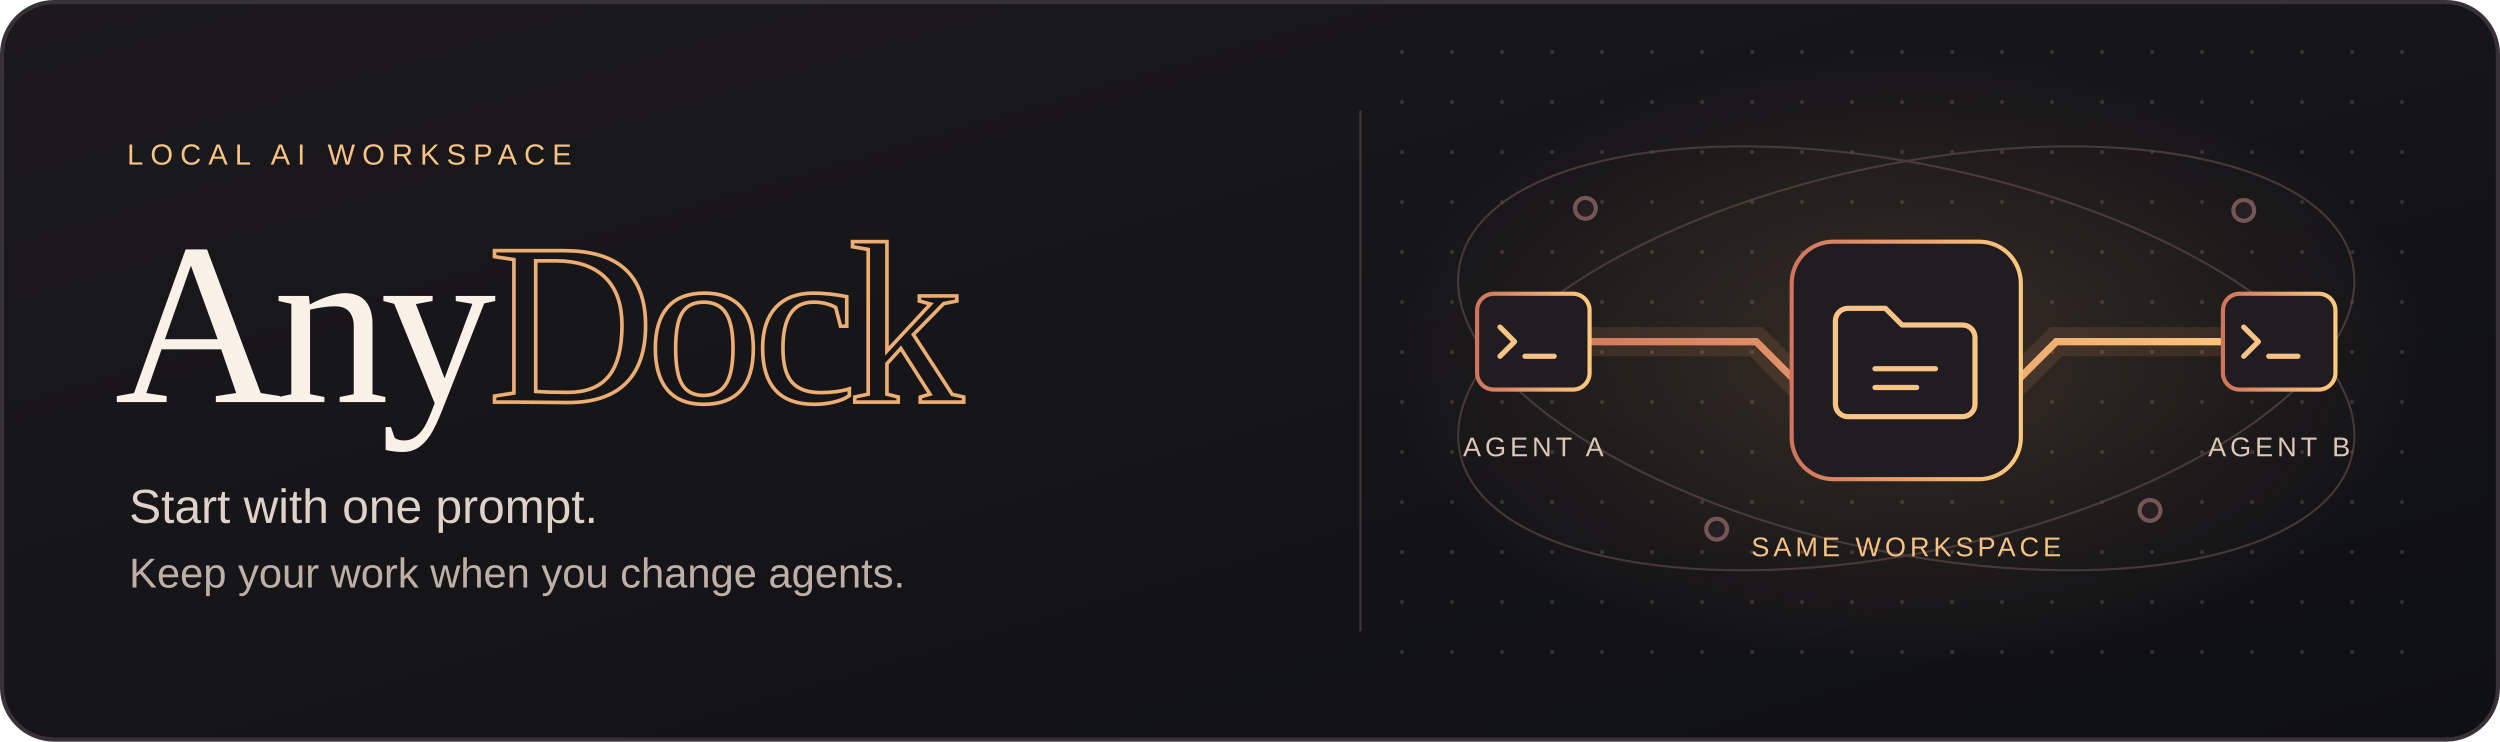
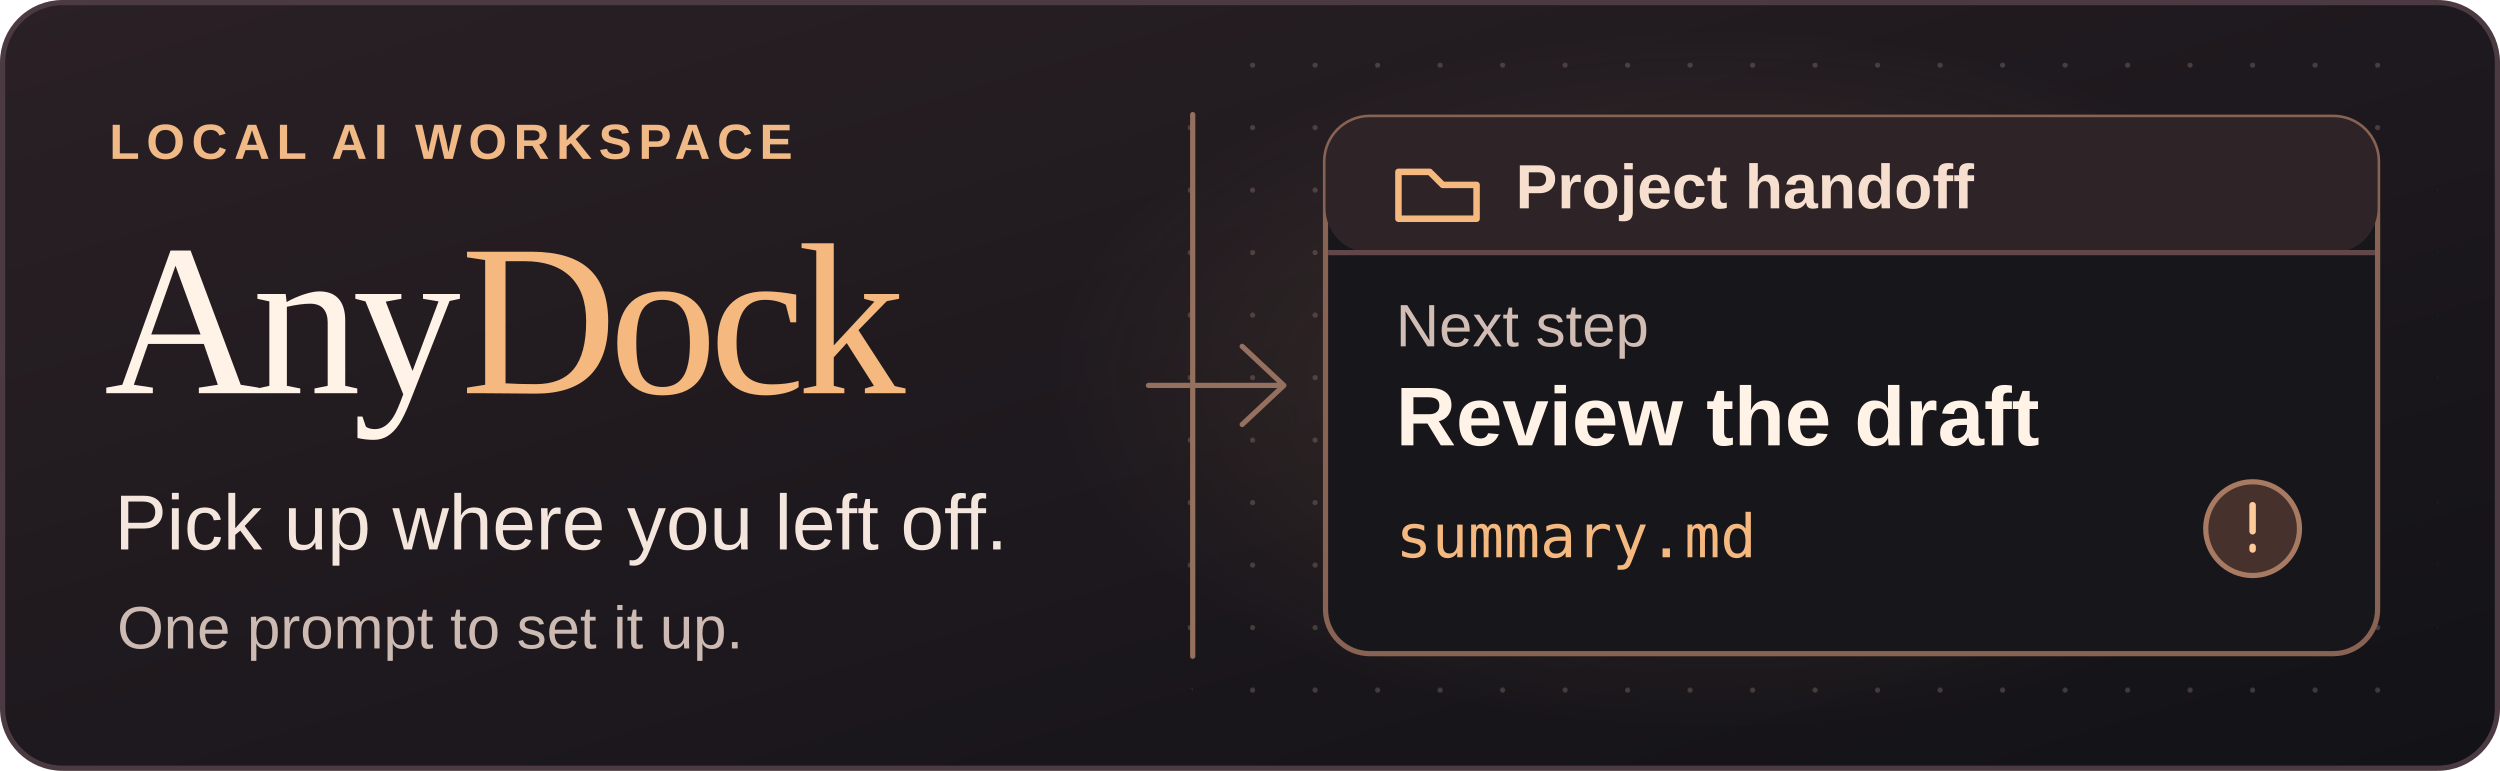
- <svg xmlns="http://www.w3.org/2000/svg" viewBox="0 0 1200 356" width="1200" height="356" role="img" aria-labelledby="title description">
+ <svg xmlns="http://www.w3.org/2000/svg" width="960" height="296" viewBox="0 0 960 296" role="img" aria-labelledby="title description">
  <defs>
-     <linearGradient id="background" x2="1" y2="1">
-       <stop stop-color="#1b191c" />
-       <stop offset="1" stop-color="#0f1014" />
+     <linearGradient id="bg" x2="1" y2="1">
+       <stop stop-color="#2a2025" />
+       <stop offset="1" stop-color="#121217" />
    </linearGradient>
-     <linearGradient id="route" x2="1" y2="0">
-       <stop stop-color="#cf755d" />
-       <stop offset="1" stop-color="#ffc97d" />
-     </linearGradient>
-     <radialGradient id="light">
-       <stop stop-color="#f4b671" stop-opacity=".16" />
-       <stop offset="1" stop-color="#f4b671" stop-opacity="0" />
+     <radialGradient id="glow">
+       <stop stop-color="#d89e6d" stop-opacity=".17" />
+       <stop offset="1" stop-color="#d89e6d" stop-opacity="0" />
    </radialGradient>
    <pattern id="grid" width="24" height="24" patternUnits="userSpaceOnUse">
-       <circle cx="1" cy="1" r="1" fill="#b9a39c" opacity=".21" />
+       <circle cx="1" cy="1" r="1" fill="#b29b91" opacity=".28" />
    </pattern>
  </defs>
-   <rect x="1" y="1" width="1198" height="354" rx="25" fill="url(#background)" stroke="#383238" stroke-width="2" />
-   <rect x="653" y="24" width="523" height="308" rx="16" fill="url(#grid)" />
-   <ellipse cx="915" cy="173" rx="251" ry="147" fill="url(#light)" />
-   <path d="M653 53v250" stroke="#413638" />
-   <g fill="none" stroke="#5c4747" opacity=".69">
-     <ellipse cx="915" cy="172" rx="219" ry="93" transform="rotate(-12 915 172)" />
-     <ellipse cx="915" cy="172" rx="219" ry="93" transform="rotate(12 915 172)" />
+   <rect x="1" y="1" width="958" height="294" rx="23" fill="url(#bg)" stroke="#4b3a41" stroke-width="2" />
+   <rect x="456" y="24" width="480" height="248" rx="14" fill="url(#grid)" />
+   <ellipse cx="659" cy="146" rx="255" ry="135" fill="url(#glow)" />
+   <path d="M458 44v208M441 148h52m-16-15 16 15-16 15" fill="none" stroke="#95705f" stroke-width="2" stroke-linecap="round" stroke-linejoin="round" />
+   <g font-family="Arial, Helvetica, sans-serif">
+     <text x="42" y="61" fill="#f0b986" font-size="19" font-weight="700" letter-spacing="2.6">LOCAL AI WORKSPACE</text>
+     <text x="40" y="151" fill="#fff2e6" font-family="Georgia, Times New Roman, serif" font-size="83" letter-spacing="-3">Any<tspan fill="#f5b87e">Dock</tspan>
+     </text>
+     <text x="44" y="211" fill="#f4e6dd" font-size="30">Pick up where you left off.</text>
+     <text x="45" y="249" fill="#cdbab2" font-size="23">One prompt to set it up.</text>
  </g>
-   <g fill="#251f24" stroke="#755655" stroke-width="2">
-     <circle cx="761" cy="100" r="5" />
-     <circle cx="824" cy="254" r="5" />
-     <circle cx="1032" cy="245" r="5" />
-     <circle cx="1077" cy="101" r="5" />
+   <rect x="509" y="45" width="404" height="206" rx="17" fill="#17161b" stroke="#886252" stroke-width="2" />
+   <rect x="509" y="45" width="404" height="52" rx="17" fill="#2e2327" />
+   <path d="M510 97h402" stroke="#62474a" stroke-width="2" />
+   <path d="M537 66h12l5 5h13v13h-30z" fill="none" stroke="#f5b87e" stroke-width="2.5" stroke-linejoin="round" />
+   <g font-family="Arial, Helvetica, sans-serif">
+     <text x="582" y="80" fill="#f6dfce" font-size="24" font-weight="700">Project handoff</text>
+     <text x="536" y="133" fill="#d1bdb4" font-size="23">Next step</text>
+     <text x="536" y="171" fill="#fff2e6" font-size="32" font-weight="700">Review the draft</text>
+     <text x="536" y="214" fill="#f5b87e" font-family="Consolas, Menlo, monospace" font-size="23">summary.md</text>
  </g>
-   <path d="M737 164h106l34 34h76l34-34h106" fill="none" stroke="#df955f" stroke-width="14" opacity=".13" />
-   <path d="M737 164h106l34 34h76l34-34h106" fill="none" stroke="url(#route)" stroke-width="3.5" stroke-linecap="round" />
-   <g fill="#211c21" stroke="url(#route)" stroke-width="2">
-     <rect x="709" y="141" width="54" height="46" rx="8" />
-     <rect x="1067" y="141" width="54" height="46" rx="8" />
-     <rect x="860" y="116" width="110" height="114" rx="20" />
-   </g>
-   <g fill="none" stroke="#fac484" stroke-width="2.5" stroke-linejoin="round" stroke-linecap="round">
-     <path d="m720 157 7 7-7 7m12 0h14m331-14 7 7-7 7m12 0h14" />
-     <path d="M881 154a6 6 0 0 1 6-6h18l8 8h29a6 6 0 0 1 6 6v32a6 6 0 0 1-6 6h-55a6 6 0 0 1-6-6zM900 177h29m-29 9h20" />
-   </g>
-   <g fill="#dfc7b8" font-family="Arial,Helvetica,sans-serif" font-size="13" letter-spacing="1.9" text-anchor="middle">
-     <text x="736" y="219">AGENT A</text>
-     <text x="1094" y="219">AGENT B</text>
-     <text x="915" y="267" fill="#f8c382">SAME WORKSPACE</text>
-   </g>
-   <g font-family="Arial,Helvetica,sans-serif">
-     <text x="61" y="79" fill="#f8c382" font-size="14" letter-spacing="3.4">LOCAL AI WORKSPACE</text>
-     <text x="62" y="251" fill="#dfd2c8" font-size="23">Start with one prompt.</text>
-     <text x="62" y="282" fill="#bfb0a7" font-size="20">Keep your work when you change agents.</text>
-   </g>
-   <text x="55" y="193" fill="#f9f1e7" font-family="Georgia,'Times New Roman',serif" font-size="111" letter-spacing="-4">Any<tspan dx="-4" fill="none" stroke="#ecae73" stroke-width="1.75">Dock</tspan>
-   </text>
+   <circle cx="865" cy="203" r="18" fill="#46312c" stroke="#a77a61" stroke-width="2" />
+   <path d="M865 194v10m0 6v1" stroke="#ffcb9a" stroke-width="2.5" stroke-linecap="round" />
</svg>
